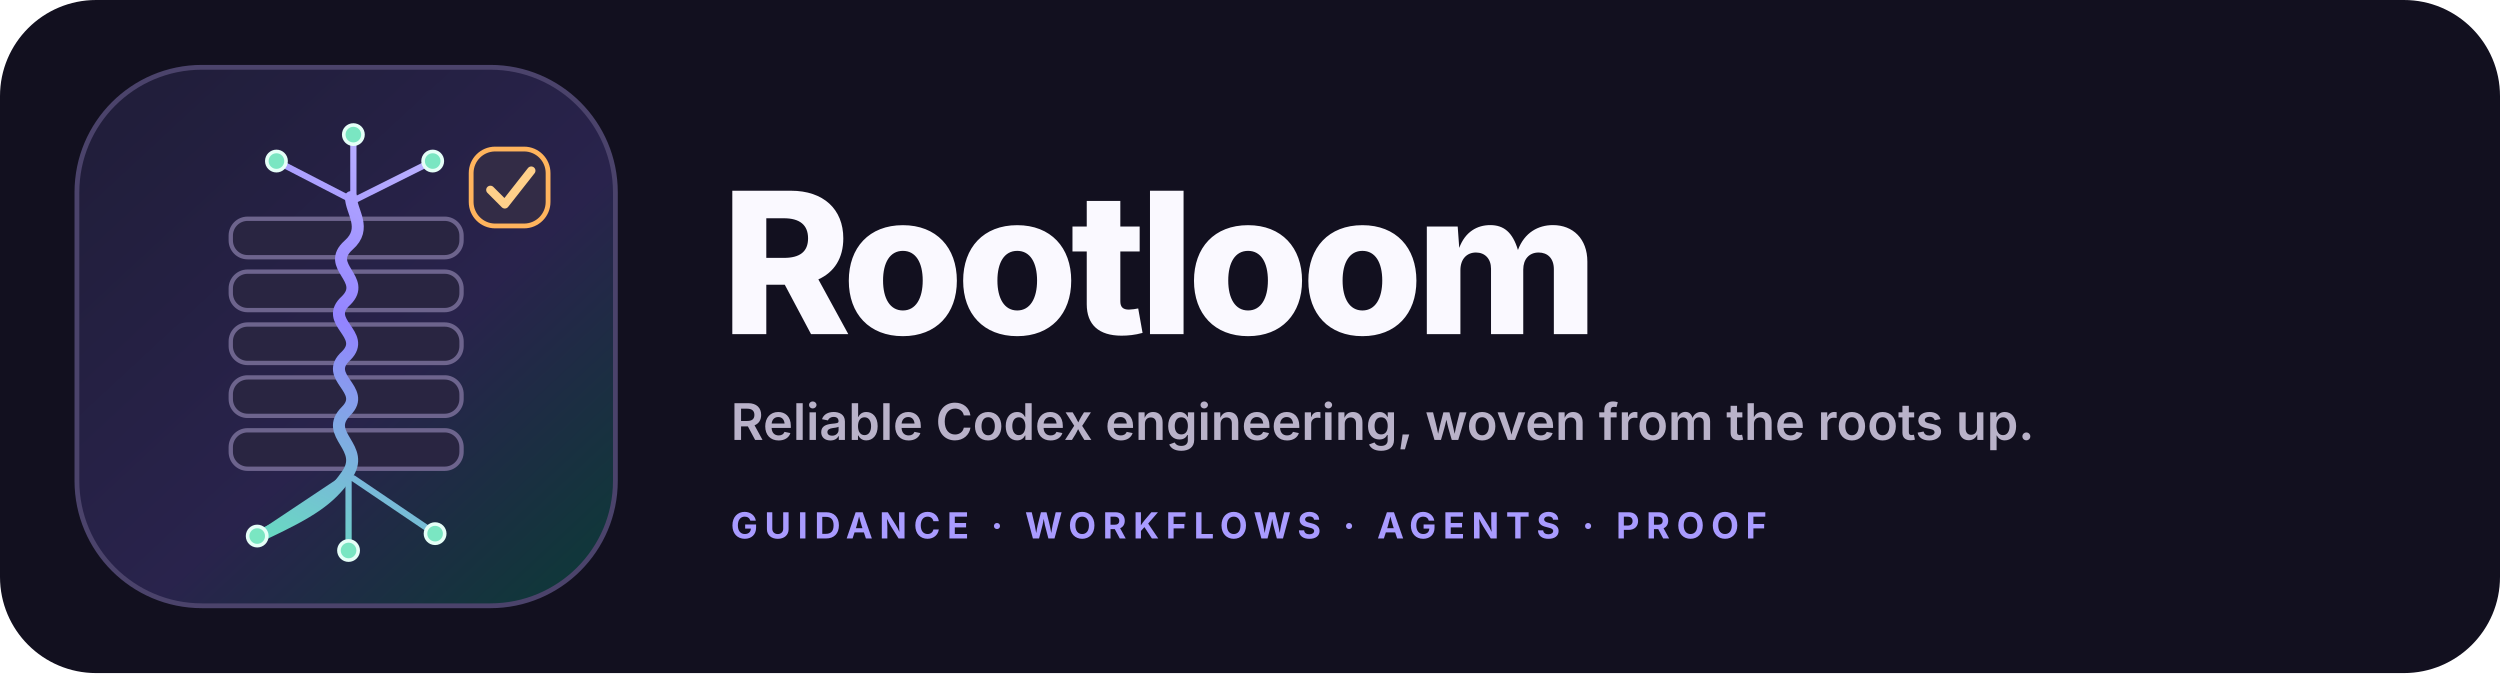
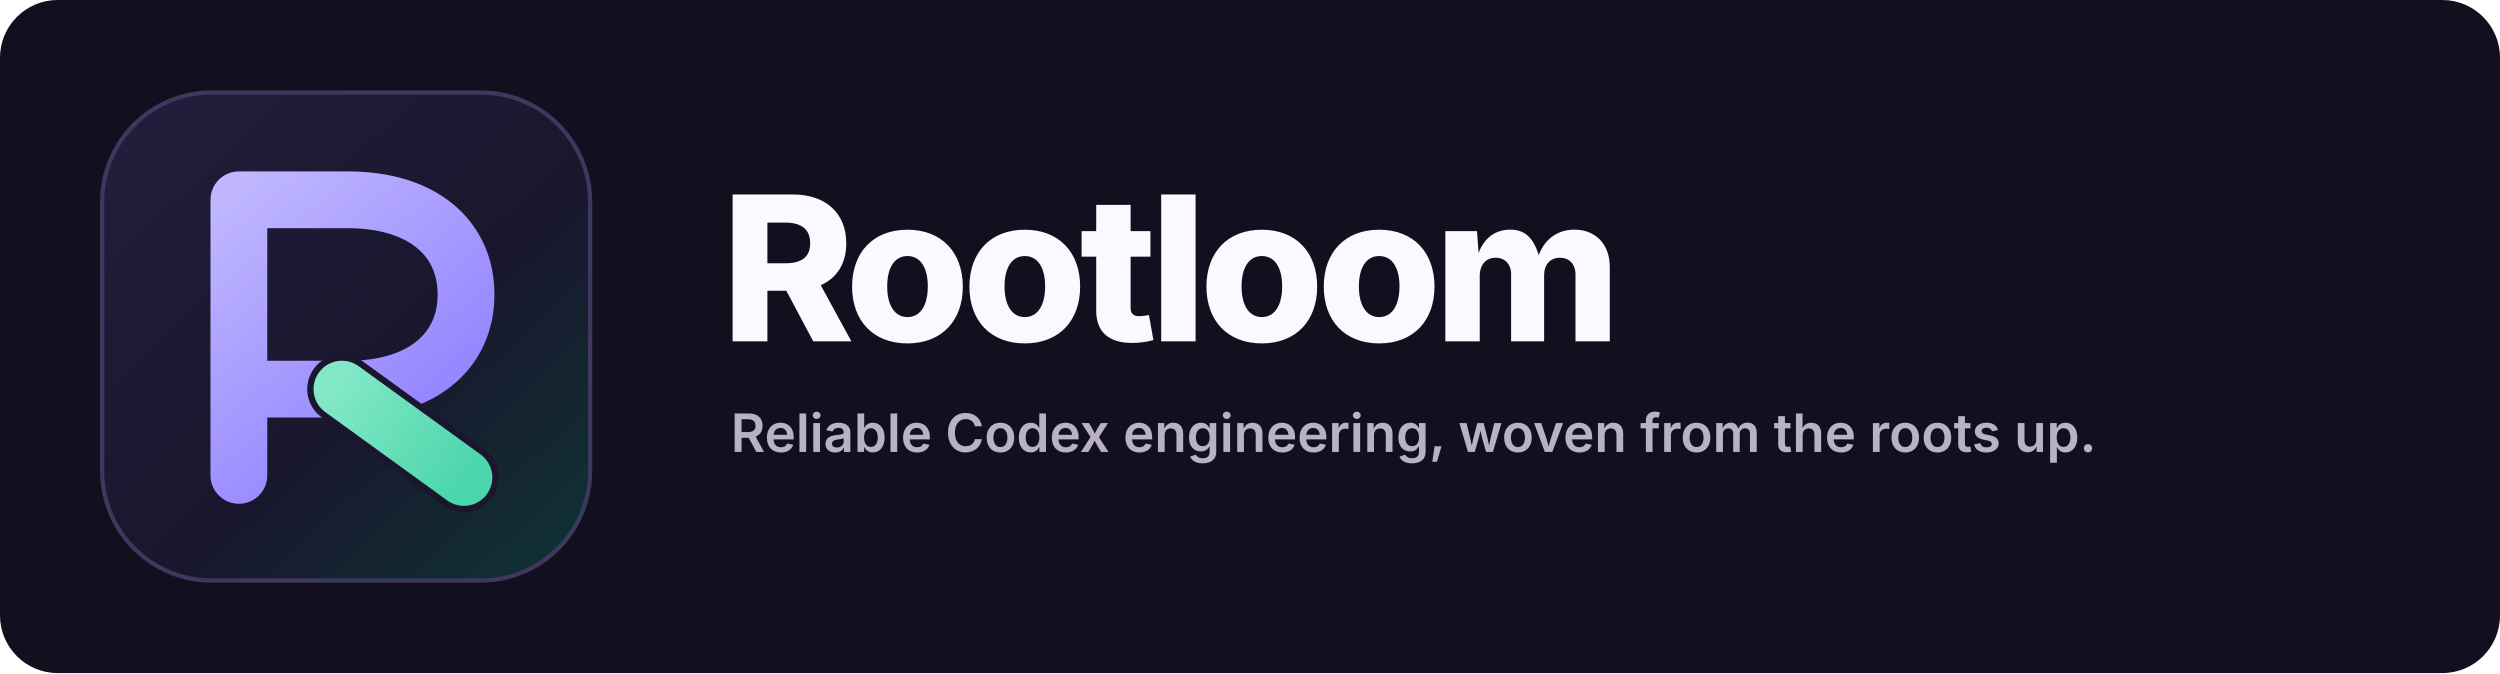
<svg xmlns="http://www.w3.org/2000/svg" viewBox="0 0 1040 280" role="img" aria-labelledby="title desc">
  <defs>
-     <linearGradient id="mark-bg" x1="25" y1="18" x2="205" y2="212" gradientUnits="userSpaceOnUse">
-       <stop stop-color="#211E3B" />
-       <stop offset=".58" stop-color="#29234C" />
-       <stop offset="1" stop-color="#10373A" />
+     <linearGradient id="bg" x1="30" y1="24" x2="226" y2="232" gradientUnits="userSpaceOnUse">
+       <stop stop-color="#211D3B" />
+       <stop offset="0.58" stop-color="#19162D" />
+       <stop offset="1" stop-color="#103033" />
    </linearGradient>
-     <linearGradient id="mark-fiber" x1="71" y1="202" x2="151" y2="30" gradientUnits="userSpaceOnUse">
-       <stop stop-color="#64E2BB" />
-       <stop offset=".55" stop-color="#9384FF" />
-       <stop offset="1" stop-color="#C0B7FF" />
+     <linearGradient id="iris" x1="73" y1="58" x2="187" y2="192" gradientUnits="userSpaceOnUse">
+       <stop stop-color="#C0B7FF" />
+       <stop offset="1" stop-color="#8A78FF" />
+     </linearGradient>
+     <linearGradient id="mint" x1="122" y1="151" x2="187" y2="198" gradientUnits="userSpaceOnUse">
+       <stop stop-color="#83E8C7" />
+       <stop offset="1" stop-color="#4AD5AA" />
    </linearGradient>
  </defs>
-   <rect width="1040" height="280" rx="40" fill="#12101F" />
-   <g transform="translate(32 28)">
-     <rect width="224" height="224" rx="52" fill="url(#mark-bg)" stroke="#4B436B" stroke-width="2" />
-     <g fill="#292541" stroke="#6D648D" stroke-width="1.8">
-       <rect x="64" y="63" width="96" height="16" rx="7" />
-       <rect x="64" y="85" width="96" height="16" rx="7" />
-       <rect x="64" y="107" width="96" height="16" rx="7" />
-       <rect x="64" y="129" width="96" height="16" rx="7" />
-       <rect x="64" y="151" width="96" height="16" rx="7" />
-     </g>
-     <g fill="none" stroke="url(#mark-fiber)" stroke-linecap="round" stroke-linejoin="round">
-       <path d="M78 194c19-9 27-14 34-24 9-12-10-17 0-27 9-9-10-14 0-23 9-9-10-14 0-23 9-9-9-14 1-23 8-7 1-14 1-20" stroke-width="5" />
-       <path d="M114 55 83 39M115 54V28M116 55l32-16M111 171 75 195M113 172v29M115 171l34 23" stroke-width="2.6" />
-     </g>
-     <g fill="#7AE6C2" stroke="#E5FFF7" stroke-width="1.5">
-       <circle cx="83" cy="39" r="4" />
-       <circle cx="115" cy="28" r="4" />
-       <circle cx="148" cy="39" r="4" />
-       <circle cx="75" cy="195" r="4" />
-       <circle cx="113" cy="201" r="4" />
-       <circle cx="149" cy="194" r="4" />
-     </g>
-     <g transform="translate(164 34)">
-       <rect width="32" height="32" rx="10" fill="#332C46" stroke="#FFB45D" stroke-width="2" />
-       <path d="m8 17 6 6 11-14" fill="none" stroke="#FFD08A" stroke-width="3.5" stroke-linecap="round" stroke-linejoin="round" />
-     </g>
+   <rect width="1040" height="280" rx="24" fill="#12101F" />
+   <g transform="translate(32 28) scale(.875)">
+     <rect x="12" y="12" width="232" height="232" rx="52" fill="url(#bg)" stroke="#3F385E" stroke-width="2" />
+     <path d="M77 194V63h52c35 0 56 18 56 45s-21 45-56 45H77" fill="none" stroke="url(#iris)" stroke-width="27" stroke-linecap="round" stroke-linejoin="round" />
+     <path d="M126 153 184 195" fill="none" stroke="#19162D" stroke-width="33" stroke-linecap="round" />
+     <path d="M126 153 184 195" fill="none" stroke="url(#mint)" stroke-width="27" stroke-linecap="round" />
  </g>
  <g font-family="Inter, ui-sans-serif, system-ui, -apple-system, BlinkMacSystemFont, 'Segoe UI', sans-serif">
-     <text x="300" y="139" fill="#FAF9FF" font-size="82" font-weight="790" letter-spacing="-3.2">Rootloom</text>
-     <text x="304" y="183" fill="#B9B2C9" font-size="21" font-weight="620">Reliable Codex engineering, woven from the roots up.</text>
-     <text x="304" y="224" fill="#A99BFF" font-size="15" font-weight="750" letter-spacing="2.8">GUIDANCE · WORKFLOWS · AGENTS · PROOF</text>
+     <text x="300" y="142" fill="#FAF9FF" font-size="84" font-weight="790" letter-spacing="-3.2">Rootloom</text>
+     <text x="304" y="188" fill="#B8B1C8" font-size="22" font-weight="600">Reliable Codex engineering, woven from the roots up.</text>
  </g>
</svg>
